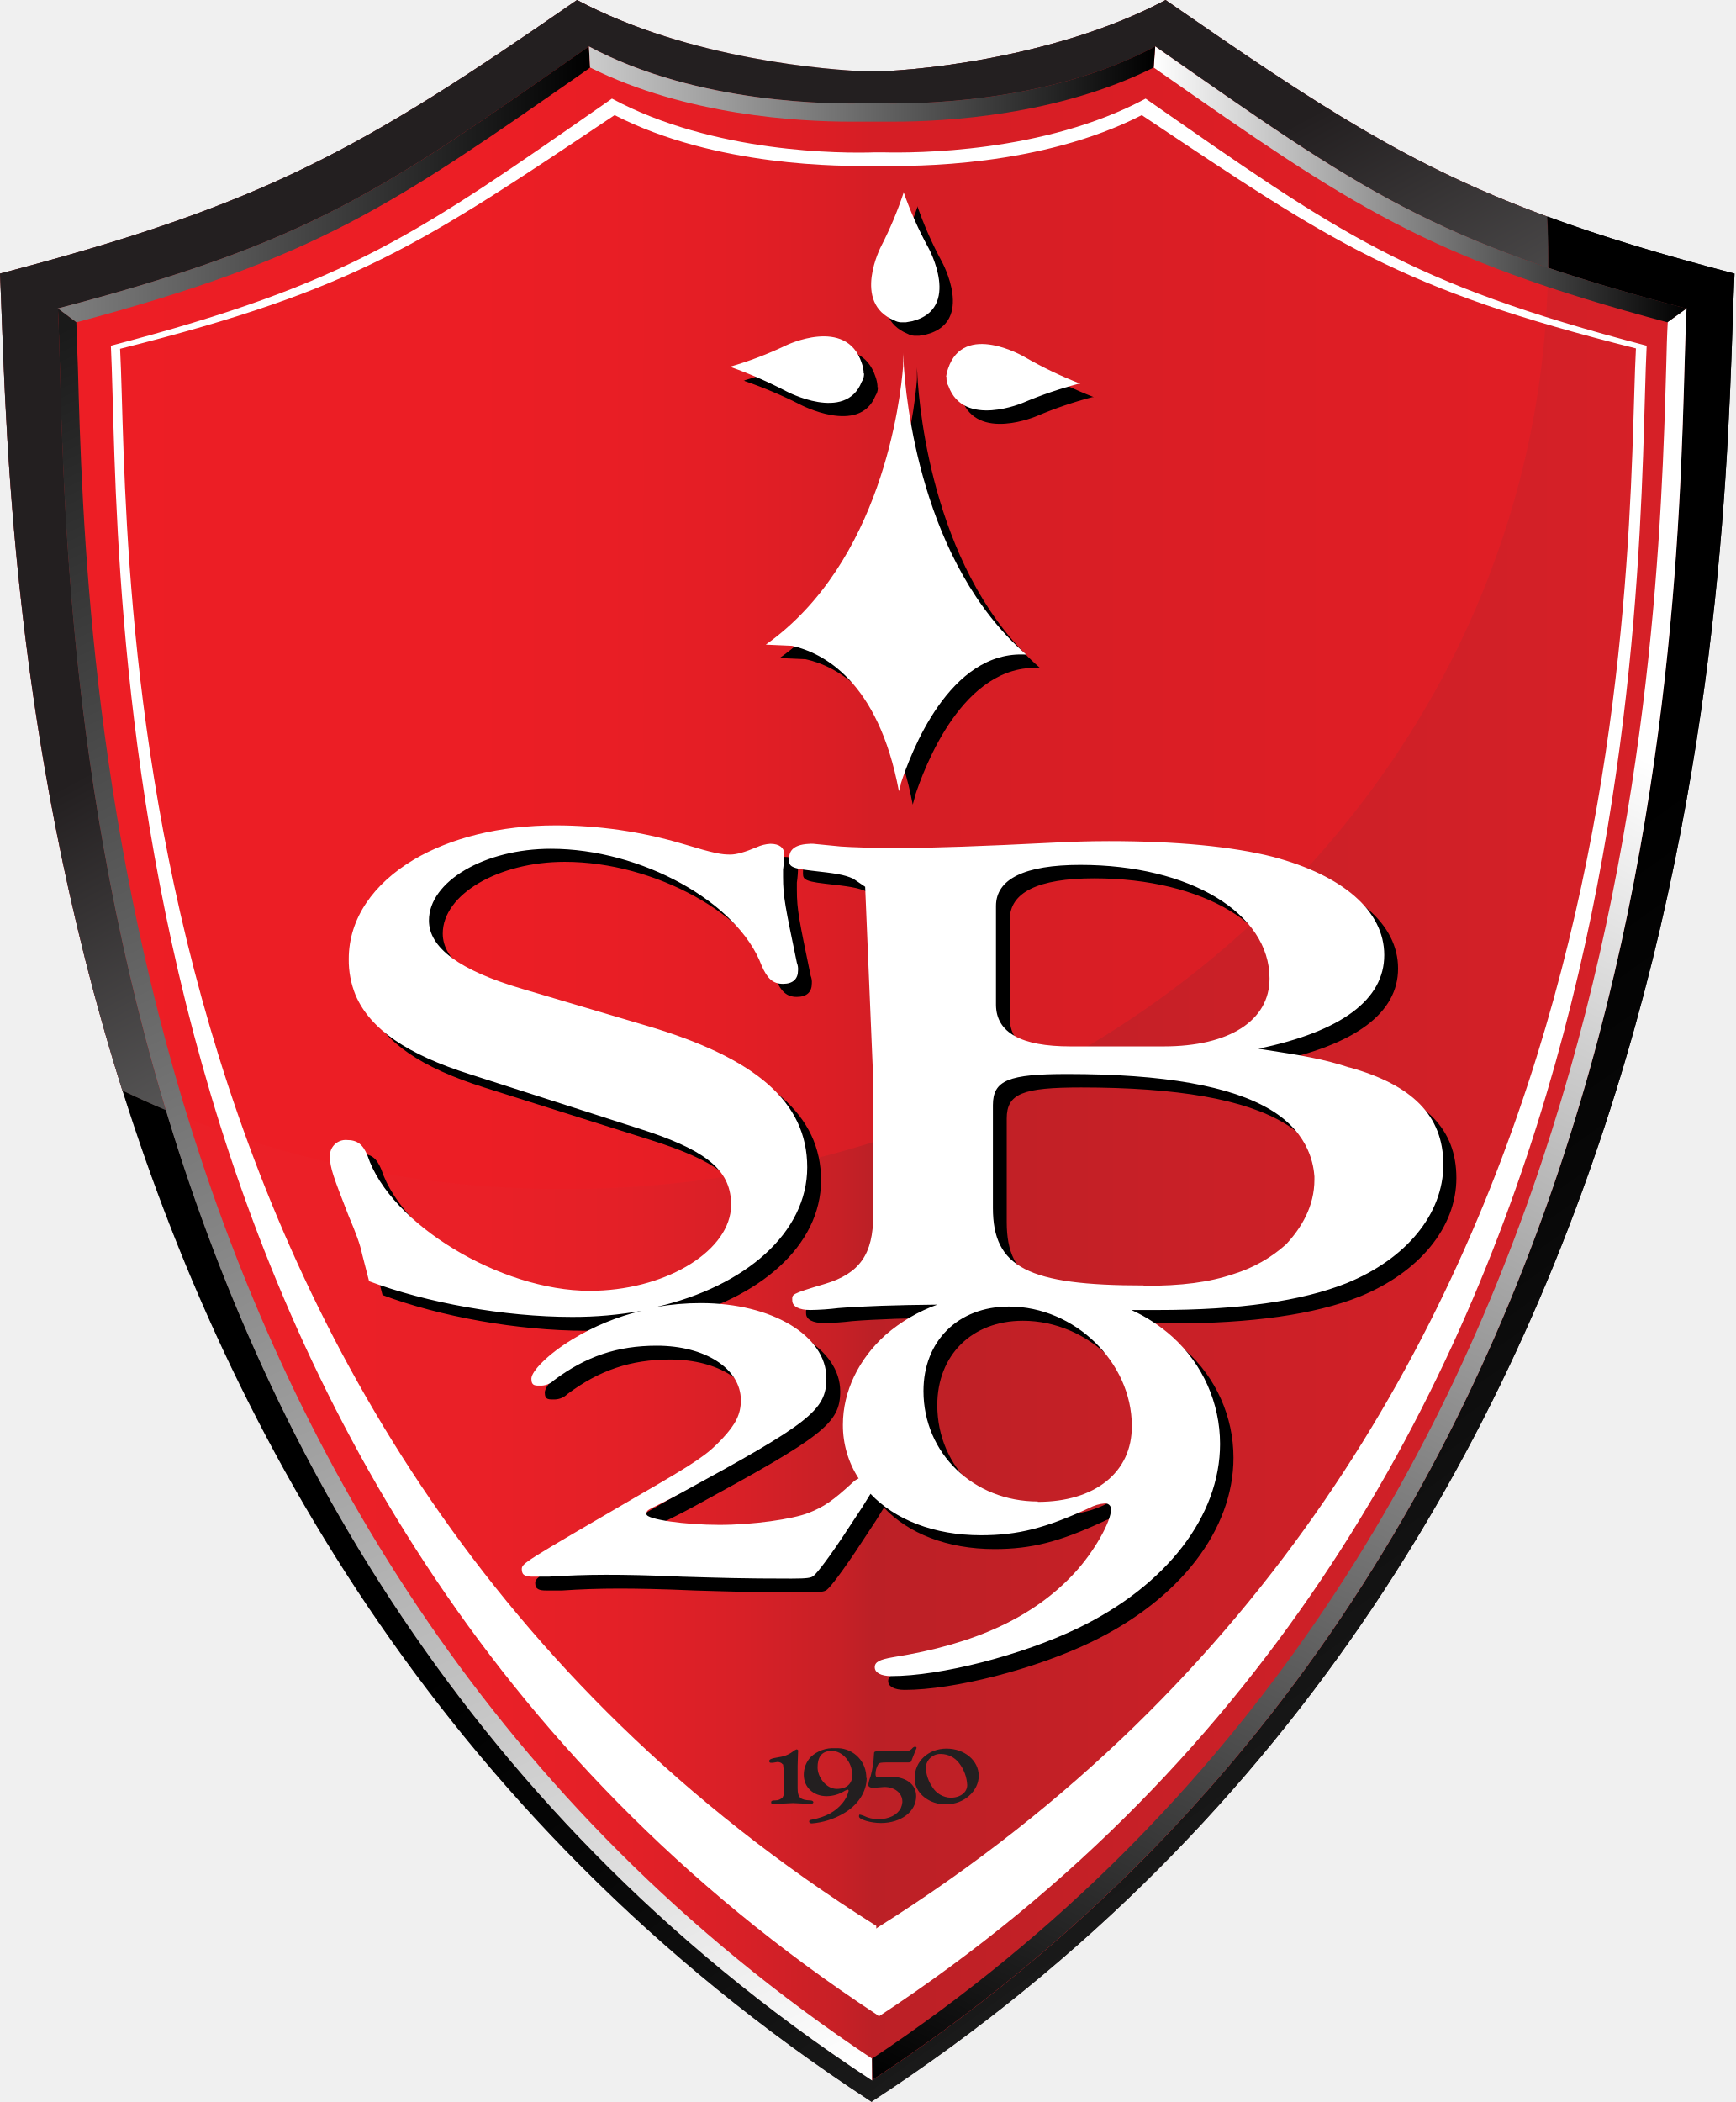
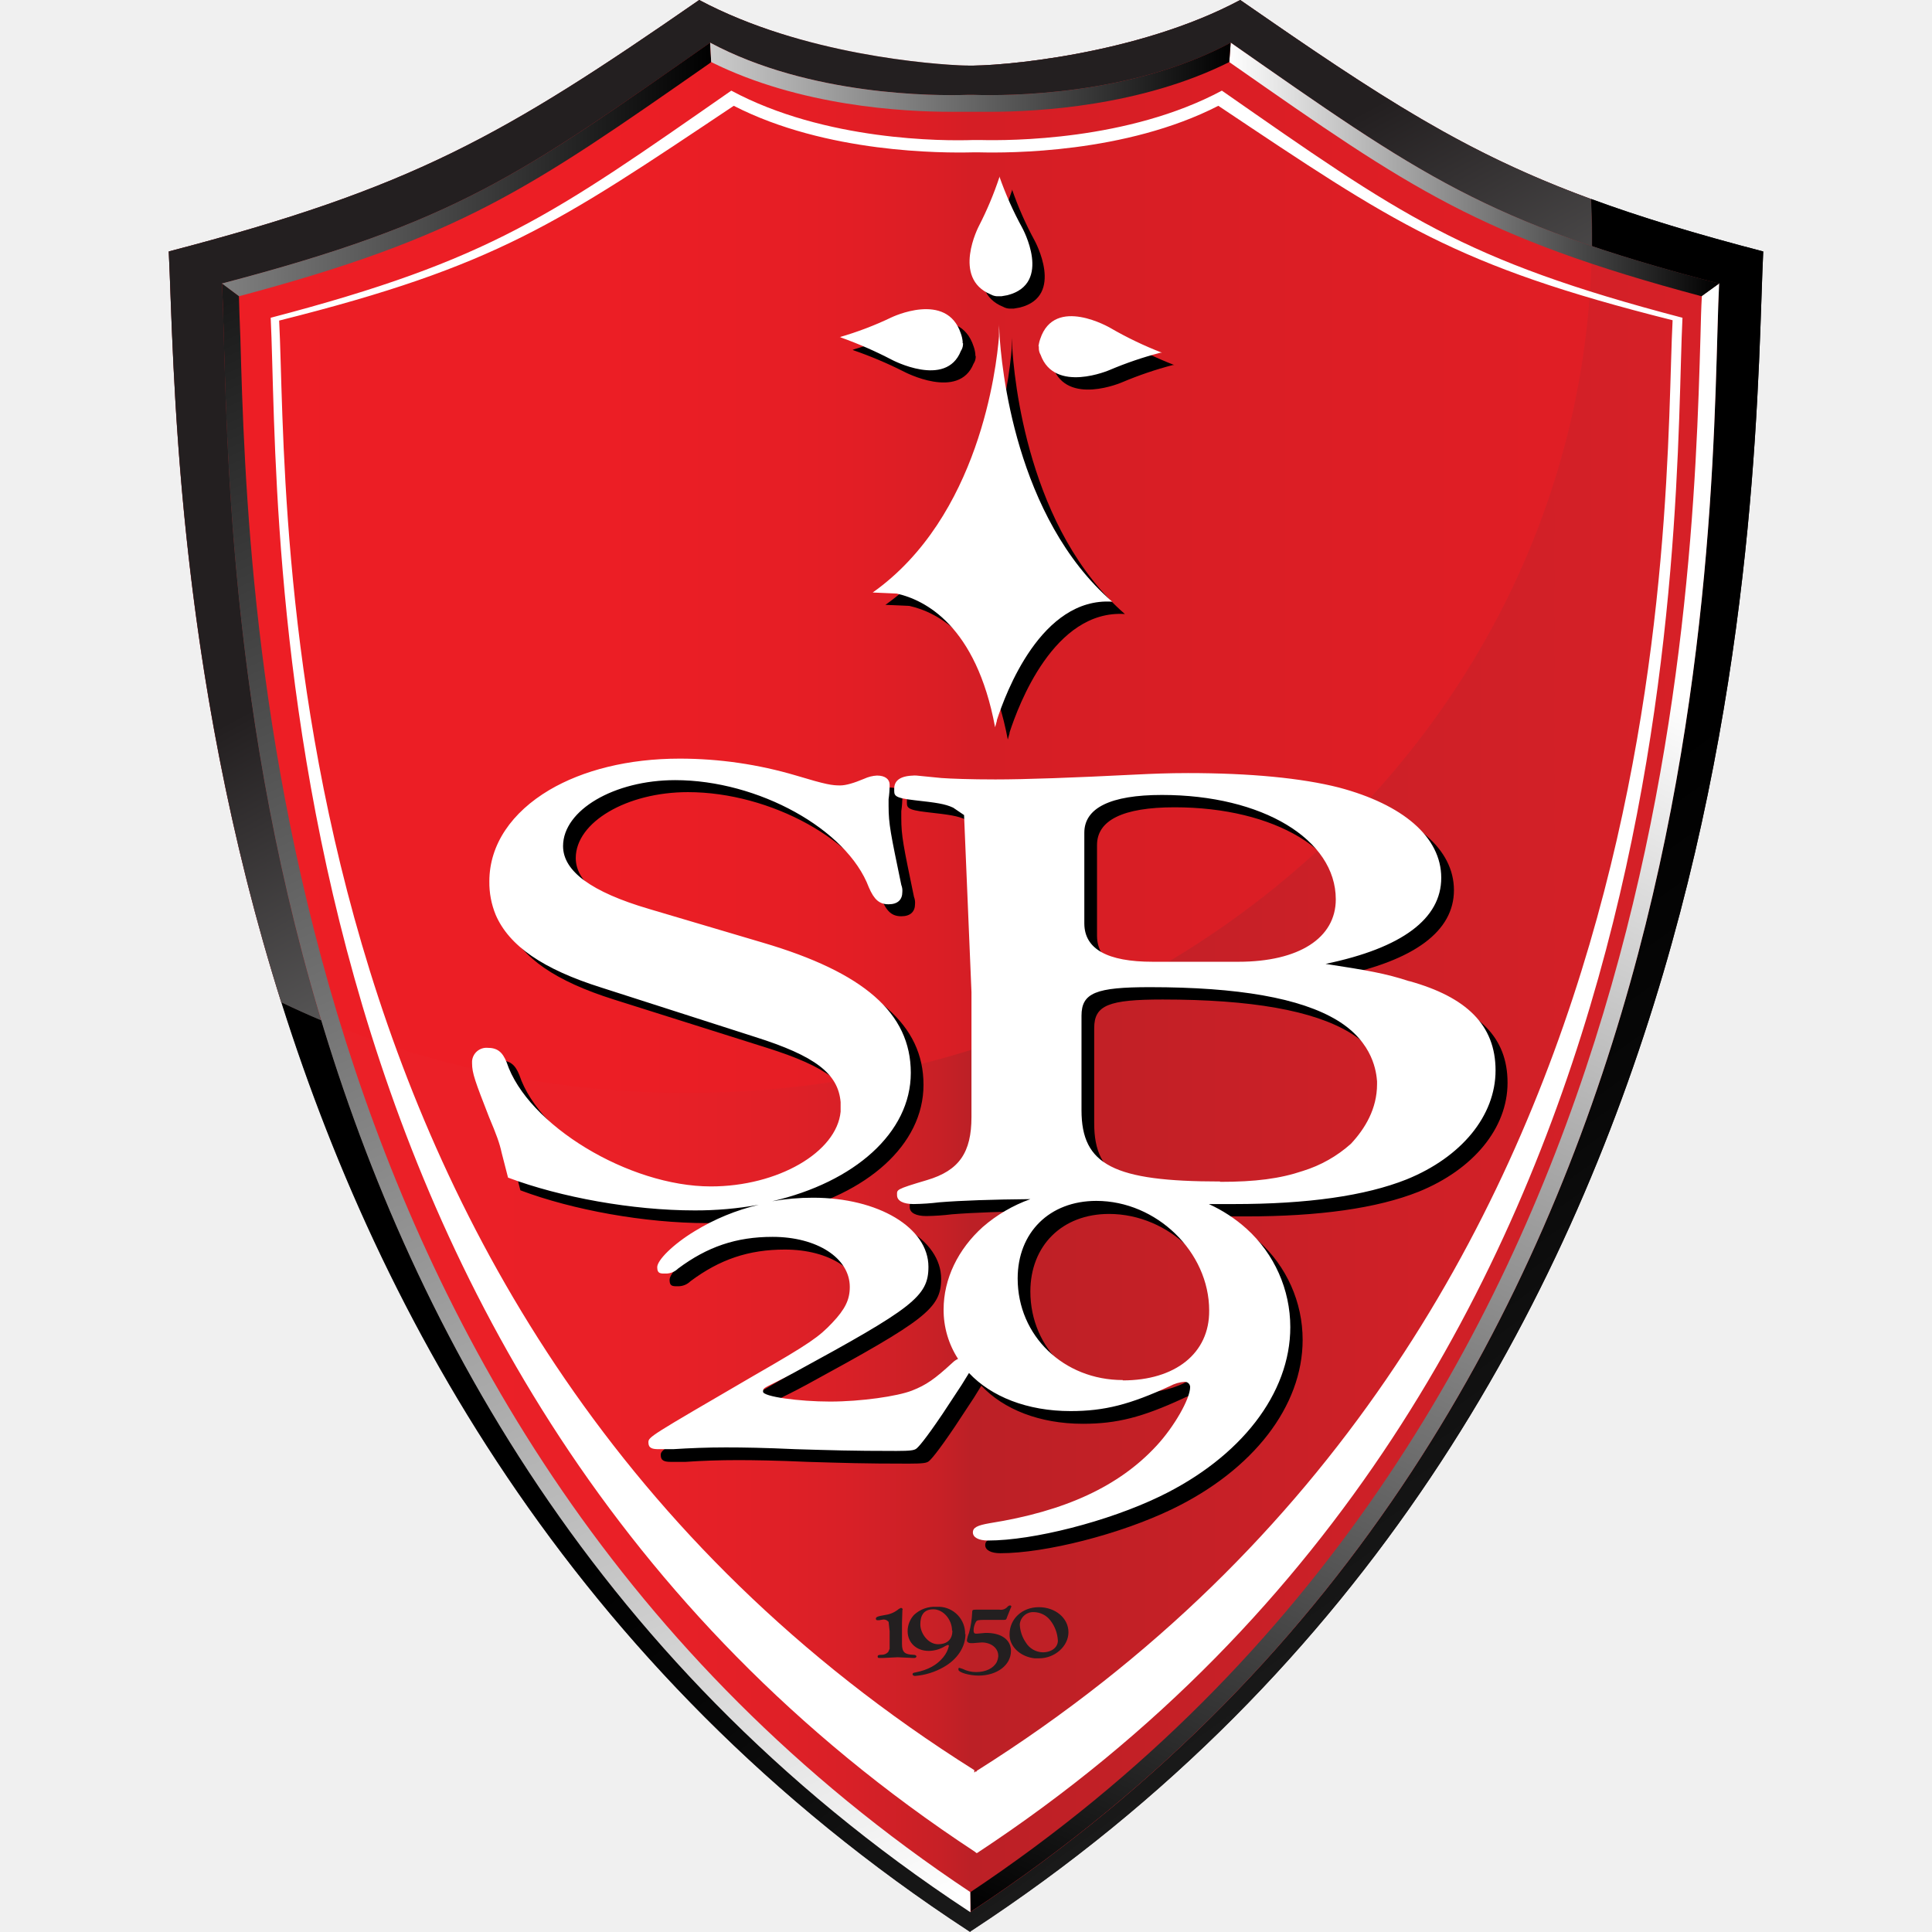
- <svg xmlns="http://www.w3.org/2000/svg" width="578" height="700" viewBox="0 0 578 700" fill="none">
-   <path d="M288.792 23.768C277.035 24.151 229.628 19.934 192.187 0C120.884 49.452 88.171 68.109 0 91.11C3.833 167.141 -0.128 510.113 289.558 699.489L290.325 700L290.581 699.744C580.267 510.369 574.005 167.013 577.711 91.11C489.54 68.109 459.511 49.58 388.207 0C350.894 19.934 300.548 24.151 288.792 23.768Z" fill="#231F20" />
-   <path d="M561.61 102.737C476.761 80.503 453.377 63.38 384.757 15.461C348.722 34.756 303.231 34.756 291.858 34.373H289.175C277.802 34.756 232.311 34.756 196.148 15.461C127.528 63.38 104.016 80.503 19.295 102.737C23.001 176.213 11.117 509.09 289.814 692.332L290.581 692.843L290.836 692.588C569.533 509.346 558.032 176.213 561.738 102.737" fill="url(#paint0_linear_1_34775)" />
-   <path opacity="0.5" d="M515.608 85.615C515.608 81.015 515.48 76.543 515.224 72.07C469.606 55.33 439.704 35.652 388.207 0C350.894 19.934 300.548 24.151 288.792 23.768C277.036 23.384 229.628 19.934 192.187 0C120.884 49.452 88.171 68.109 0 91.11C1.917 130.212 1.789 239.978 40.763 363.162C86.695 384.9 136.898 396.119 187.715 396.002C368.784 396.002 515.608 257.101 515.608 85.615Z" fill="#ED1C24" />
-   <path d="M515.352 72.07C515.608 76.543 515.736 81.143 515.736 85.615V89.193C529.025 93.666 544.104 98.138 561.738 102.739C558.032 176.214 569.533 509.347 290.836 692.589L290.58 692.844L289.814 692.333C155.896 604.162 89.065 481.49 55.33 369.679C50.475 367.635 45.661 365.462 40.891 363.162C77.565 479.318 148.996 607.485 289.558 699.361L290.325 699.873L290.58 699.617C580.266 510.369 574.005 167.014 577.711 91.11C553.176 84.721 532.987 78.587 515.352 72.07Z" fill="url(#paint1_linear_1_34775)" />
-   <path d="M19.295 102.738C104.016 80.504 127.528 63.381 196.148 15.462C232.183 34.757 277.802 34.757 289.175 34.374H291.858C303.231 34.757 348.722 34.757 384.757 15.462C439.065 53.414 465.133 72.07 515.608 89.193V85.615C515.608 81.015 515.48 76.543 515.225 72.07C469.606 55.33 439.704 35.652 388.208 0C350.895 19.934 300.548 24.151 288.792 23.768C277.036 23.384 229.628 19.934 192.187 0C120.884 49.452 88.171 68.109 0 91.11C1.917 130.212 1.917 239.978 40.763 363.162C45.534 365.462 50.347 367.634 55.203 369.679C18.912 248.923 21.212 140.946 19.295 102.738Z" fill="url(#paint2_linear_1_34775)" />
-   <path d="M196.532 22.491L195.509 23.258C130.851 68.365 105.933 85.872 25.429 107.339L19.168 102.739C104.016 80.505 127.528 63.382 196.148 15.463L196.532 22.491Z" fill="url(#paint3_linear_1_34775)" />
-   <path d="M290.453 692.844L289.686 692.333C11.117 509.091 22.873 176.214 19.295 102.738L25.429 107.338C25.557 111.683 25.685 116.667 25.94 122.161C28.624 219.916 36.929 516.886 290.453 685.56V692.844Z" fill="url(#paint4_linear_1_34775)" />
-   <path d="M290.453 685.561C543.848 516.631 552.154 219.789 554.965 121.907C555.093 116.412 555.221 111.556 555.476 107.212L561.738 102.611C558.032 176.087 569.533 509.22 290.836 692.462L290.58 692.717L290.453 685.561Z" fill="url(#paint5_linear_1_34775)" />
-   <path d="M384.757 15.461C453.377 63.38 476.762 80.503 561.738 102.737L555.349 107.338C474.973 85.87 450.055 68.491 385.524 23.384L384.246 22.489L384.757 15.461Z" fill="url(#paint6_linear_1_34775)" />
-   <path d="M196.148 15.461C232.183 34.756 277.802 34.756 289.175 34.373H291.858C303.231 34.756 348.722 34.756 384.757 15.461L384.246 22.489C352.3 38.462 314.86 40.507 297.609 40.507H283.297C266.046 40.507 228.605 38.462 196.532 22.489L196.148 15.461Z" fill="url(#paint7_linear_1_34775)" />
-   <path d="M305.148 598.156C305.148 603.267 300.164 607.101 293.392 607.101C290.069 607.101 286.108 605.951 286.108 604.928C286.108 603.906 286.491 604.417 286.875 604.417L287.641 604.673C289.15 605.424 290.812 605.817 292.497 605.823C296.075 605.823 298.886 604.417 300.036 602.117C300.307 601.51 300.48 600.863 300.547 600.201V599.945C300.547 597.134 297.992 595.089 294.542 595.089L291.347 595.345H290.58C289.814 595.345 289.175 594.961 289.175 594.322C289.322 593.4 289.579 592.499 289.941 591.639C290.604 589.22 290.99 586.733 291.091 584.227C291.091 583.333 291.219 583.205 292.625 583.205H300.931C302.087 583.415 303.265 582.973 303.998 582.055C304.201 581.843 304.472 581.707 304.764 581.672C305.02 581.672 305.275 581.8 305.275 582.055C305.25 582.287 305.162 582.508 305.02 582.694L303.742 585.889C303.486 586.783 303.359 586.911 302.592 586.911H295.82C293.264 586.911 292.881 587.039 292.497 587.55C291.928 588.52 291.62 589.62 291.603 590.745C291.603 591.511 291.858 591.894 292.369 591.894H293.008L295.819 591.639C301.57 591.511 305.148 594.067 305.148 598.156ZM270.902 600.201C270.902 599.817 270.518 599.562 269.752 599.562C266.685 599.434 265.663 598.667 265.663 595.6V587.933C265.663 586.783 265.79 584.994 265.79 583.972C265.79 582.95 265.918 583.205 265.918 583.078C265.918 582.95 265.663 582.566 265.279 582.566L264.513 582.95C263.131 584.118 261.448 584.871 259.657 585.122C256.59 585.633 256.207 585.889 256.207 586.528C256.207 586.81 256.435 587.039 256.718 587.039H257.357L258.89 586.783C259.387 586.764 259.877 586.898 260.296 587.166L260.679 587.55H260.807L261.19 591V596.75C261.206 596.963 261.206 597.176 261.19 597.389L260.679 598.539C260.055 599.213 259.17 599.586 258.251 599.561C257.229 599.561 256.846 599.689 256.846 600.2C256.846 600.711 257.101 600.711 257.74 600.711H258.762L264.129 600.456L269.624 600.711H270.135C270.519 600.711 270.902 600.456 270.902 600.201ZM325.977 591.383C325.977 596.495 320.993 600.839 315.37 600.839H313.709C309.109 600.328 305.531 597.389 304.764 593.683C304.677 593.177 304.634 592.664 304.637 592.15C304.637 586.528 309.237 582.311 315.243 582.311C321.249 582.311 325.977 586.272 325.977 591.383ZM322.143 594.45C322.017 591.804 321.08 589.262 319.46 587.167C318.039 585.271 315.822 584.139 313.454 584.1C310.817 583.953 308.547 585.94 308.342 588.572C308.445 590.904 309.197 593.162 310.515 595.089C311.818 597.247 314.128 598.595 316.648 598.667C319.843 598.667 322.143 596.878 322.143 594.45ZM288.664 592.022C288.664 596.75 285.725 601.223 280.741 604.034C277.569 605.849 274.034 606.94 270.391 607.229C269.879 607.229 269.496 606.973 269.496 606.59C269.496 606.206 269.752 606.079 270.518 605.951C275.119 605.056 278.313 603.267 280.613 600.456C281.602 599.27 282.302 597.87 282.658 596.367C282.658 596.155 282.486 595.984 282.274 595.984L281.38 596.367C279.582 597.508 277.503 598.127 275.374 598.156C270.902 598.156 267.707 595.217 267.707 591C267.71 588.822 268.531 586.724 270.007 585.122C272.205 583.047 275.169 581.982 278.185 582.183C283.537 581.828 288.163 585.879 288.518 591.23C288.539 591.537 288.545 591.843 288.536 592.15L288.664 592.022ZM283.808 590.872C283.808 586.783 280.613 583.078 277.035 583.078C273.457 583.078 272.307 585.378 272.307 588.572C272.307 591.767 275.119 595.728 278.697 595.728C282.275 595.728 283.936 593.811 283.936 590.745L283.808 590.872Z" fill="#231F20" />
-   <path d="M305.531 124.077V124.588C306.17 137.111 311.281 191.931 346.422 222.471C320.737 220.81 307.831 255.567 304.637 265.406V265.662L303.998 267.962C297.098 231.032 278.569 221.832 268.346 219.532L259.657 219.148C298.247 191.803 304.509 137.75 305.403 126.377V122.033C305.403 122.033 305.403 122.927 305.531 124.461V124.077ZM248.029 126.761H247.645C254.093 124.896 260.375 122.503 266.429 119.605C266.429 119.605 286.491 109.766 291.603 125.483C291.932 126.39 292.146 127.334 292.242 128.294V128.933H292.369V129.444C292.324 130.266 292.059 131.06 291.603 131.744C286.236 145.162 266.429 134.683 266.429 134.683C260.48 131.669 254.332 129.065 248.028 126.889L248.029 126.761ZM298.12 86.381C301.032 80.787 303.51 74.977 305.531 69.002V68.619C307.744 75.009 310.479 81.207 313.709 87.148C313.709 87.148 324.827 107.338 308.342 111.427L306.17 111.81H304.509C303.746 111.762 303.004 111.544 302.337 111.171C288.025 105.421 298.12 86.509 298.12 86.509L298.12 86.381ZM319.843 130.211V129.955H319.715V129.189C319.825 128.535 319.996 127.893 320.226 127.272C325.338 111.427 345.655 123.311 345.655 123.311C351.633 126.772 357.87 129.762 364.312 132.255H363.801C357.524 133.894 351.374 135.987 345.4 138.517C345.4 138.517 325.466 147.206 320.354 133.022C319.948 132.323 319.728 131.531 319.715 130.722V130.339L319.843 130.211ZM454.016 359.966C445.454 357.155 438.682 356.005 423.731 353.705C451.46 347.955 465.644 337.349 465.644 322.526C465.644 307.703 451.716 295.947 428.587 289.813C415.042 286.363 396.386 284.446 373.896 284.446C366.74 284.446 360.734 284.702 355.495 284.957C331.982 286.15 314.859 286.746 304.126 286.746C295.053 286.746 288.025 286.491 284.575 286.235L275.502 285.341H274.991C268.985 285.341 267.452 287.641 267.452 290.069C267.452 292.496 266.94 293.391 274.863 294.285C282.786 295.18 285.725 295.563 288.792 296.969L292.753 299.652L295.436 363.8V409.035C295.436 421.942 290.964 428.459 279.336 431.909C267.707 435.359 268.474 435.359 268.474 437.403C268.474 439.448 270.774 440.598 274.48 440.598C277.598 440.554 280.712 440.341 283.808 439.959C291.731 439.32 302.975 438.937 316.776 438.809C310.447 441.07 304.596 444.494 299.525 448.904C290.58 456.954 285.341 467.688 285.341 478.805C285.308 485.152 287.129 491.369 290.58 496.695C289.818 497.034 289.125 497.51 288.536 498.101C282.147 503.979 279.08 506.151 273.841 508.196C268.602 510.24 255.44 512.157 244.195 512.157C232.95 512.157 219.916 510.368 219.916 508.579C219.916 506.79 220.555 507.429 231.161 501.679C274.096 478.294 279.847 474.077 279.847 463.344C279.847 449.16 261.701 438.298 238.061 438.298C233.093 438.288 228.132 438.715 223.239 439.576C253.012 432.675 273.458 414.786 273.458 393.062C273.458 371.339 256.335 356.644 219.916 345.91L178.514 333.643C157.686 327.509 147.463 319.97 147.463 310.897C147.463 297.864 165.992 287.002 188.098 287.002C218.127 287.002 250.329 304.764 258.251 325.848C260.168 330.321 262.085 331.982 265.407 331.982C268.73 331.982 270.391 330.321 270.391 327.509C270.463 326.639 270.332 325.764 270.008 324.954C266.174 306.425 265.407 302.975 265.407 296.33V293.902C265.661 292.167 265.789 290.416 265.791 288.663C265.791 286.746 264.257 285.341 261.191 285.341C259.598 285.428 258.036 285.818 256.59 286.491C252.757 288.109 249.86 288.919 247.901 288.919C244.962 288.919 242.917 288.663 231.928 285.341C218.239 281.283 204.037 279.217 189.759 279.207C170.975 279.207 154.491 283.424 142.479 290.58C128.934 298.63 120.756 310.258 120.756 323.676C120.695 327.836 121.477 331.966 123.056 335.815C127.912 347.06 140.179 355.494 161.264 362.139L216.722 379.645C238.573 386.545 246.879 392.935 247.773 403.285V406.735C246.623 422.069 225.283 434.464 201.004 434.464C171.358 434.464 134.557 412.23 127.017 389.485C125.484 385.651 123.567 384.245 120.117 384.245C117.238 383.954 114.669 386.052 114.377 388.931C114.346 389.242 114.342 389.556 114.367 389.868C114.367 393.446 115.517 396.513 120.5 409.291C123.184 415.68 124.334 418.747 125.101 422.325L127.401 431.27C146.441 438.426 172.508 443.154 194.998 443.154C202.797 443.183 210.582 442.498 218.255 441.109C210.043 443.049 202.193 446.284 194.998 450.693C187.204 455.421 181.453 461.172 181.453 463.727C181.453 466.283 182.859 466.027 184.904 466.027C186.44 465.954 187.896 465.317 188.993 464.238C199.599 456.316 210.077 452.738 223.239 452.738C239.34 452.738 251.224 460.405 251.224 470.883C251.224 475.483 249.562 478.934 244.834 483.917C240.106 488.901 237.039 491.201 216.338 503.085C178.642 525.064 178.259 525.191 178.259 527.236C178.259 529.28 179.664 529.664 181.965 529.664H187.204C193.252 529.238 199.599 529.025 206.243 529.025C211.738 529.025 220.3 529.153 231.545 529.664C244.834 530.047 251.351 530.303 268.091 530.303C273.33 530.303 274.48 530.047 275.247 529.536C276.013 529.025 278.441 526.341 284.831 516.885L291.731 506.407L294.414 502.062C302.465 510.624 315.499 515.863 331.216 515.863C343.611 515.863 352.812 513.435 367.251 506.79C368.87 505.915 370.655 505.393 372.49 505.257C373.547 505.186 374.46 505.985 374.531 507.042C374.534 507.086 374.535 507.13 374.535 507.174C374.535 511.391 368.785 521.485 362.396 528.386C348.85 543.081 329.3 552.154 301.826 556.498C297.481 557.265 295.82 558.032 295.82 559.821C295.82 561.61 297.865 562.76 301.315 562.76C317.671 562.76 344.761 555.859 363.546 546.787C392.936 532.603 410.826 509.474 410.826 485.45C410.827 471.796 405.019 458.786 394.853 449.671C390.781 446.006 386.169 442.989 381.18 440.726H390.253C416.832 440.726 437.788 437.787 452.867 431.781C472.673 423.731 485.068 408.78 485.068 392.296C485.068 375.812 474.718 365.845 454.017 360.094L454.016 359.966ZM336.327 306.169C336.327 297.224 345.655 292.496 364.44 292.496C400.858 292.496 427.437 308.597 427.437 330.32C427.437 344.377 414.02 352.938 392.169 352.938H361.117C344.676 352.938 336.412 348.338 336.327 339.138L336.327 306.169ZM350.255 504.745C328.916 504.745 312.176 488.772 312.176 467.944C312.176 451.332 323.676 439.831 340.672 439.831C362.523 439.831 381.562 458.36 381.562 479.572C381.69 494.778 369.295 504.745 350.255 504.745ZM385.524 432.803C346.933 432.803 335.305 426.797 335.305 406.991V372.489C335.305 364.183 340.544 362.139 360.095 362.139C392.169 362.139 414.659 366.1 427.948 374.15C441.238 382.201 442.132 393.318 442.388 396.257V397.279C442.388 406.224 438.043 413.38 432.932 418.875C427.915 423.368 421.987 426.724 415.553 428.714C407.247 431.653 398.175 432.675 385.524 432.675L385.524 432.803ZM275.63 285.724C276.908 285.724 272.307 285.341 275.63 285.724Z" fill="black" />
-   <path d="M381.563 32.84C347.7 50.985 304.637 50.985 294.031 50.73H291.475C280.741 51.113 237.806 51.113 203.815 32.84C139.029 77.948 116.922 94.176 36.93 115.133C40.38 184.391 29.263 498.229 291.986 670.865L292.625 671.376H292.881C555.732 498.484 544.998 184.392 548.448 115.133C468.456 94.176 446.349 77.948 381.563 32.84ZM292.753 641.602V641.985L292.497 641.73L291.858 642.241V641.346C32.457 478.167 43.447 181.58 39.996 116.155C118.967 96.348 140.818 81.014 204.71 38.334C238.317 55.585 280.613 55.457 291.219 55.202H293.775C304.253 55.458 346.678 55.585 380.285 38.334C444.177 81.014 465.9 96.221 544.87 116.027C541.42 181.58 552.026 478.422 292.753 641.602ZM300.931 119.477V120.116C301.57 132.639 306.681 187.458 341.822 217.999C316.137 216.337 303.231 251.095 300.036 260.934V261.19L299.398 263.49C292.497 226.56 273.969 217.36 263.746 215.06L255.057 214.676C293.647 187.33 299.909 133.278 300.803 121.905V117.433C300.803 117.433 300.803 118.327 300.931 119.861V119.477ZM243.428 122.161H243.045C249.493 120.298 255.776 117.904 261.829 115.005C261.829 115.005 281.891 105.293 287.002 120.883C287.33 121.79 287.544 122.734 287.641 123.694V124.333H287.769V124.844C287.724 125.666 287.459 126.46 287.002 127.144C281.635 140.817 261.957 130.339 261.957 130.339C256.014 127.238 249.866 124.548 243.556 122.288L243.428 122.161ZM293.519 81.909C296.44 76.23 298.918 70.335 300.931 64.275V63.891C303.18 70.329 305.958 76.569 309.237 82.547C309.237 82.547 320.354 102.737 303.87 106.954L301.698 107.338H300.037C299.274 107.29 298.531 107.071 297.864 106.699C283.552 100.821 293.519 81.909 293.519 81.909ZM315.243 125.739V125.483H315.115C315.115 125.227 315.243 124.972 315.243 124.716C315.353 124.063 315.524 123.421 315.754 122.8C320.993 106.954 341.183 118.838 341.183 118.838C347.16 122.3 353.397 125.291 359.839 127.783H359.328C353.051 129.42 346.901 131.513 340.927 134.045C340.927 134.045 320.993 142.734 315.882 128.55C315.476 127.85 315.256 127.058 315.243 126.25L315.243 125.739ZM449.416 355.494C440.854 352.683 434.082 351.533 419.131 349.233C446.86 343.482 461.044 332.876 461.044 318.053C461.044 303.23 447.116 291.474 423.987 285.341C410.442 281.89 391.785 280.102 369.295 280.102C362.139 280.102 356.134 280.357 350.894 280.613C327.382 281.805 310.259 282.402 299.525 282.402C290.58 282.402 283.424 282.146 279.974 281.891L270.902 280.996H270.391C264.385 280.996 262.851 283.296 262.851 285.724C262.851 288.152 262.34 289.046 270.263 289.941C278.185 290.835 281.124 291.219 284.191 292.624L288.153 295.308L290.836 359.455V404.691C290.836 417.597 286.364 424.114 274.735 427.564C263.107 431.014 263.874 431.014 263.874 433.059C263.874 435.103 266.174 436.254 269.879 436.254C272.998 436.21 276.112 435.997 279.208 435.615C287.13 434.976 298.375 434.592 312.176 434.465C305.848 436.728 299.998 440.151 294.925 444.56C285.98 452.61 280.741 463.344 280.741 474.461C280.708 480.807 282.529 487.025 285.98 492.351C285.218 492.689 284.525 493.166 283.936 493.756C277.546 499.634 274.48 501.807 269.241 503.851C264.001 505.896 250.84 507.812 239.595 507.812C228.35 507.812 215.316 506.023 215.316 504.235C215.316 502.446 215.955 503.085 226.561 497.334C269.496 473.95 275.246 469.733 275.246 458.999C275.246 444.815 257.101 433.953 233.461 433.953C228.492 433.943 223.532 434.371 218.638 435.231C248.412 428.331 268.857 410.441 268.857 388.718C268.857 366.995 251.734 352.3 215.316 341.566L173.914 329.298C153.085 323.165 142.862 315.626 142.862 306.553C142.862 293.519 161.391 282.657 183.498 282.657C213.527 282.657 245.728 300.419 253.651 321.504C255.568 325.976 257.485 327.637 260.807 327.637C264.129 327.637 265.791 325.976 265.791 323.165C265.863 322.295 265.732 321.42 265.407 320.609C261.574 302.08 260.807 298.63 260.807 291.986V289.558C261.061 287.823 261.189 286.072 261.19 284.319C261.19 282.402 259.657 280.996 256.59 280.996C254.998 281.086 253.437 281.476 251.99 282.146C248.156 283.765 245.26 284.574 243.301 284.574C240.362 284.574 238.317 284.318 227.328 280.996C213.639 276.938 199.437 274.872 185.159 274.862C166.375 274.862 150.018 279.079 137.879 286.235C124.334 294.286 116.156 305.914 116.156 319.331C116.094 323.492 116.877 327.621 118.456 331.471C123.312 342.716 135.579 351.149 156.663 357.794L212.377 375.684C234.228 382.584 242.534 388.973 243.428 399.324V402.774C242.023 417.469 220.683 429.864 196.404 429.864C166.758 429.864 129.956 407.63 122.417 384.884C120.884 381.051 118.967 379.645 115.517 379.645C112.632 379.425 110.114 381.586 109.894 384.471C109.874 384.736 109.874 385.003 109.894 385.268C109.894 388.846 111.044 391.913 116.028 404.691C118.711 411.08 119.861 414.147 120.628 417.725L122.928 426.67C141.968 433.826 168.036 438.554 190.526 438.554C198.324 438.583 206.109 437.899 213.782 436.509C205.57 438.447 197.719 441.682 190.526 446.093C182.731 450.821 176.981 456.571 176.981 459.127C176.981 461.683 178.386 461.427 180.431 461.427C181.967 461.353 183.423 460.717 184.52 459.638C195.126 451.716 205.604 448.138 218.766 448.138C234.867 448.138 246.751 455.805 246.751 466.283C246.751 470.883 245.09 474.333 240.362 479.317C235.634 484.301 232.567 486.601 211.866 498.485C174.17 520.463 173.786 520.591 173.786 522.636C173.786 524.68 175.192 525.064 177.492 525.064H182.731C188.737 524.68 195.126 524.425 201.771 524.425C208.416 524.425 215.827 524.552 227.072 525.064C240.362 525.447 246.879 525.703 263.618 525.703C268.857 525.703 270.007 525.447 270.774 524.936C271.541 524.425 273.969 521.741 280.358 512.285L287.258 501.807L289.942 497.462C297.992 506.024 311.026 511.263 326.744 511.263C339.139 511.263 348.339 508.835 362.779 502.19C364.397 501.315 366.183 500.792 368.018 500.657C369.074 500.586 369.987 501.385 370.058 502.442C370.061 502.485 370.062 502.53 370.062 502.574C370.062 506.79 364.312 516.885 357.923 523.786C344.378 538.481 324.827 547.553 297.353 551.898C293.009 552.665 291.348 553.431 291.348 555.22C291.348 557.009 293.392 558.159 296.842 558.159C313.199 558.159 340.289 551.259 359.073 542.186C388.463 528.002 406.353 504.874 406.353 480.85C406.351 467.26 400.594 454.307 390.508 445.199C386.435 441.535 381.823 438.518 376.835 436.254H385.908C412.487 436.254 433.443 433.315 448.522 427.309C468.328 419.258 480.723 404.308 480.723 387.824C480.723 371.339 470.117 361.245 449.544 355.494L449.416 355.494ZM331.727 301.697C331.727 292.752 341.183 288.024 359.839 288.024C396.258 288.024 422.837 304.125 422.837 325.848C422.837 339.904 409.419 348.466 387.568 348.466H356.517C340.075 348.466 331.812 343.866 331.727 334.665L331.727 301.697ZM345.655 500.018C324.315 500.018 307.576 484.045 307.576 463.216C307.576 446.604 319.076 435.103 336.071 435.103C357.922 435.103 376.962 453.632 376.962 474.844C377.09 490.306 364.695 500.145 345.655 500.145V500.018ZM380.924 428.075C342.333 428.075 330.705 422.069 330.705 402.263V368.017C330.705 359.711 335.944 357.666 355.495 357.666C387.569 357.666 410.058 361.628 423.348 369.678C436.637 377.728 437.532 388.846 437.788 391.785V392.807C437.788 401.752 433.443 408.908 428.332 414.402C423.315 418.895 417.387 422.251 410.953 424.242C402.647 427.053 393.702 428.203 380.924 428.203L380.924 428.075ZM271.03 281.124C272.307 281.124 267.707 280.74 271.03 281.124Z" fill="white" />
+ <svg xmlns="http://www.w3.org/2000/svg" width="700" height="700" viewBox="0 0 700 700" fill="none">
+   <g clip-path="url(#clip0_58_77)">
+     <path d="M349.936 23.768C338.18 24.151 290.772 19.934 253.332 0C182.028 49.452 149.315 68.109 61.145 91.11C64.978 167.141 61.017 510.113 350.703 699.489L351.47 700L351.725 699.744C641.411 510.369 635.15 167.013 638.855 91.11C550.685 68.109 520.655 49.58 449.352 0C412.039 19.934 361.692 24.151 349.936 23.768Z" fill="#231F20" />
+     <path d="M622.755 102.738C537.906 80.504 514.522 63.381 445.902 15.462C409.867 34.757 364.376 34.757 353.003 34.374H350.319C338.947 34.757 293.456 34.757 257.293 15.462C188.673 63.381 165.161 80.504 80.44 102.738C84.146 176.214 72.262 509.091 350.958 692.333L351.725 692.844L351.981 692.589C630.677 509.346 619.177 176.214 622.883 102.738" fill="url(#paint0_linear_58_77)" />
+     <path opacity="0.5" d="M576.752 85.615C576.752 81.015 576.625 76.543 576.369 72.07C530.75 55.33 500.849 35.652 449.352 0C412.039 19.934 361.692 24.151 349.936 23.768C338.18 23.384 290.772 19.934 253.332 0C182.028 49.452 149.315 68.109 61.145 91.11C63.062 130.212 62.934 239.978 101.908 363.162C147.84 384.9 198.043 396.119 248.859 396.002C429.929 396.002 576.752 257.101 576.752 85.615Z" fill="#ED1C24" />
+     <path d="M576.497 72.07C576.752 76.543 576.88 81.143 576.88 85.615V89.193C590.17 93.666 605.248 98.138 622.882 102.738C619.177 176.214 630.677 509.347 351.981 692.589L351.725 692.844L350.958 692.333C217.041 604.162 150.21 481.49 116.475 369.679C111.619 367.634 106.806 365.462 102.035 363.162C138.709 479.317 210.14 607.484 350.703 699.361L351.469 699.872L351.725 699.617C641.411 510.369 635.15 167.014 638.855 91.11C614.321 84.721 594.131 78.587 576.497 72.07Z" fill="url(#paint1_linear_58_77)" />
+     <path d="M80.44 102.738C165.161 80.504 188.673 63.381 257.293 15.462C293.328 34.757 338.947 34.757 350.319 34.374H353.003C364.376 34.757 409.867 34.757 445.902 15.462C500.21 53.414 526.278 72.07 576.753 89.193V85.615C576.753 81.015 576.625 76.542 576.369 72.07C530.75 55.33 500.849 35.652 449.352 -0C412.039 19.934 361.692 24.151 349.936 23.768C338.18 23.384 290.772 19.934 253.332 -0C182.028 49.452 149.316 68.109 61.145 91.11C63.062 130.212 63.062 239.978 101.908 363.162C106.678 365.462 111.492 367.634 116.347 369.679C80.057 248.923 82.357 140.946 80.44 102.738Z" fill="url(#paint2_linear_58_77)" />
+     <path d="M257.676 22.49L256.654 23.257C191.995 68.364 167.077 85.871 86.574 107.339L80.312 102.738C165.161 80.504 188.673 63.381 257.293 15.462L257.676 22.49Z" fill="url(#paint3_linear_58_77)" />
+     <path d="M351.597 692.844L350.831 692.333C72.262 509.091 84.018 176.214 80.44 102.738L86.574 107.338C86.701 111.683 86.829 116.667 87.085 122.161C89.768 219.916 98.074 516.886 351.597 685.56V692.844Z" fill="url(#paint4_linear_58_77)" />
+     <path d="M351.597 685.56C604.993 516.63 613.299 219.788 616.11 121.906C616.238 116.411 616.365 111.555 616.621 107.211L622.882 102.61C619.177 176.086 630.677 509.219 351.981 692.461L351.725 692.716L351.597 685.56Z" fill="url(#paint5_linear_58_77)" />
+     <path d="M445.902 15.462C514.522 63.381 537.906 80.504 622.882 102.738L616.493 107.338C536.117 85.871 511.199 68.492 446.668 23.384L445.391 22.49L445.902 15.462Z" fill="url(#paint6_linear_58_77)" />
+     <path d="M257.293 15.462C293.328 34.757 338.947 34.757 350.319 34.374H353.003C364.376 34.757 409.867 34.757 445.902 15.462L445.391 22.49C413.445 38.463 376.004 40.507 358.753 40.507H344.441C327.191 40.507 289.75 38.463 257.676 22.49L257.293 15.462Z" fill="url(#paint7_linear_58_77)" />
+     <path d="M366.292 598.156C366.292 603.268 361.309 607.101 354.536 607.101C351.214 607.101 347.253 605.951 347.253 604.929C347.253 603.906 347.636 604.418 348.019 604.418L348.786 604.673C350.295 605.424 351.956 605.817 353.642 605.823C357.22 605.823 360.031 604.418 361.181 602.118C361.452 601.51 361.625 600.863 361.692 600.201V599.945C361.692 597.134 359.136 595.089 355.686 595.089L352.492 595.345H351.725C350.958 595.345 350.319 594.962 350.319 594.323C350.466 593.401 350.724 592.5 351.086 591.639C351.749 589.22 352.135 586.734 352.236 584.228C352.236 583.333 352.364 583.205 353.77 583.205H362.076C363.232 583.415 364.409 582.973 365.142 582.055C365.346 581.843 365.617 581.708 365.909 581.672C366.165 581.672 366.42 581.8 366.42 582.055C366.395 582.288 366.306 582.509 366.164 582.694L364.887 585.889C364.631 586.783 364.503 586.911 363.737 586.911H356.964C354.409 586.911 354.025 587.039 353.642 587.55C353.073 588.52 352.765 589.621 352.747 590.745C352.747 591.511 353.003 591.895 353.514 591.895H354.153L356.964 591.639C362.714 591.511 366.292 594.067 366.292 598.156ZM332.046 600.201C332.046 599.817 331.663 599.562 330.896 599.562C327.83 599.434 326.807 598.667 326.807 595.601V587.934C326.807 586.784 326.935 584.995 326.935 583.972C326.935 582.95 327.063 583.206 327.063 583.078C327.063 582.95 326.807 582.567 326.424 582.567L325.657 582.95C324.276 584.118 322.593 584.871 320.802 585.122C317.735 585.633 317.351 585.889 317.351 586.528C317.351 586.81 317.58 587.039 317.862 587.039H318.501L320.035 586.783C320.531 586.764 321.022 586.898 321.44 587.167L321.824 587.55H321.952L322.335 591V596.75C322.351 596.963 322.351 597.177 322.335 597.389L321.824 598.539C321.199 599.213 320.315 599.586 319.396 599.562C318.374 599.562 317.99 599.689 317.99 600.201C317.99 600.712 318.246 600.712 318.885 600.712H319.907L325.274 600.456L330.769 600.712H331.28C331.663 600.712 332.046 600.456 332.046 600.201ZM387.121 591.384C387.121 596.495 382.138 600.84 376.515 600.84H374.854C370.254 600.329 366.676 597.389 365.909 593.684C365.822 593.177 365.779 592.664 365.781 592.15C365.781 586.528 370.381 582.311 376.387 582.311C382.393 582.311 387.121 586.272 387.121 591.384ZM383.288 594.45C383.162 591.805 382.225 589.262 380.604 587.167C379.183 585.272 376.966 584.14 374.598 584.1C371.962 583.953 369.691 585.94 369.487 588.572C369.589 590.905 370.342 593.162 371.659 595.089C372.962 597.248 375.273 598.595 377.793 598.667C380.988 598.667 383.288 596.878 383.288 594.45ZM349.808 592.023C349.808 596.751 346.869 601.223 341.886 604.034C338.713 605.849 335.179 606.94 331.535 607.229C331.024 607.229 330.641 606.973 330.641 606.59C330.641 606.207 330.896 606.079 331.663 605.951C336.263 605.057 339.458 603.268 341.758 600.456C342.747 599.27 343.447 597.87 343.802 596.367C343.802 596.156 343.631 595.984 343.419 595.984L342.525 596.367C340.727 597.508 338.648 598.127 336.519 598.156C332.046 598.156 328.852 595.217 328.852 591C328.855 588.822 329.675 586.724 331.152 585.122C333.35 583.047 336.314 581.982 339.33 582.183C344.682 581.828 349.308 585.879 349.663 591.231C349.683 591.537 349.689 591.844 349.681 592.15L349.808 592.023ZM344.953 590.873C344.953 586.783 341.758 583.078 338.18 583.078C334.602 583.078 333.452 585.378 333.452 588.572C333.452 591.767 336.263 595.728 339.841 595.728C343.419 595.728 345.08 593.812 345.08 590.745L344.953 590.873Z" fill="#231F20" />
+     <path d="M366.676 124.078V124.589C367.315 137.112 372.426 191.931 407.567 222.472C381.882 220.81 368.976 255.568 365.781 265.407V265.663L365.142 267.963C358.242 231.033 339.713 221.833 329.491 219.533L320.801 219.149C359.392 191.803 365.654 137.751 366.548 126.378V122.033C366.548 122.033 366.548 122.928 366.676 124.461V124.078ZM309.173 126.762H308.79C315.237 124.897 321.52 122.503 327.574 119.606C327.574 119.606 347.636 109.766 352.747 125.484C353.076 126.391 353.291 127.335 353.386 128.295V128.934H353.514V129.445C353.469 130.266 353.204 131.061 352.747 131.745C347.38 145.162 327.574 134.684 327.574 134.684C321.625 131.67 315.477 129.066 309.173 126.889L309.173 126.762ZM359.264 86.382C362.177 80.787 364.654 74.978 366.676 69.003V68.62C368.889 75.01 371.624 81.207 374.854 87.149C374.854 87.149 385.971 107.338 369.487 111.427L367.315 111.811H365.654C364.891 111.763 364.148 111.545 363.481 111.172C349.169 105.422 359.264 86.51 359.264 86.51L359.264 86.382ZM380.988 130.212V129.956H380.86V129.189C380.97 128.536 381.141 127.894 381.371 127.273C386.482 111.427 406.8 123.311 406.8 123.311C412.777 126.772 419.015 129.763 425.456 132.256H424.945C418.668 133.895 412.518 135.987 406.544 138.518C406.544 138.518 386.61 147.207 381.499 133.023C381.093 132.323 380.873 131.531 380.86 130.723V130.339L380.988 130.212ZM515.161 359.967C506.599 357.156 499.826 356.006 484.876 353.706C512.605 347.955 526.789 337.349 526.789 322.526C526.789 307.703 512.861 295.947 489.732 289.814C476.187 286.363 457.53 284.447 435.04 284.447C427.884 284.447 421.878 284.702 416.639 284.958C393.127 286.151 376.004 286.747 365.27 286.747C356.197 286.747 349.169 286.491 345.719 286.236L336.647 285.341H336.135C330.13 285.341 328.596 287.641 328.596 290.069C328.596 292.497 328.085 293.392 336.008 294.286C343.93 295.181 346.869 295.564 349.936 296.97L353.897 299.653L356.581 363.801V409.036C356.581 421.942 352.109 428.459 340.48 431.909C328.852 435.36 329.618 435.36 329.618 437.404C329.618 439.449 331.919 440.599 335.624 440.599C338.743 440.555 341.857 440.342 344.953 439.96C352.875 439.321 364.12 438.938 377.921 438.81C371.592 441.07 365.741 444.494 360.67 448.905C351.725 456.955 346.486 467.689 346.486 478.806C346.453 485.152 348.274 491.37 351.725 496.696C350.963 497.034 350.27 497.511 349.681 498.101C343.291 503.98 340.225 506.152 334.985 508.196C329.746 510.241 316.584 512.158 305.34 512.158C294.095 512.158 281.061 510.369 281.061 508.58C281.061 506.791 281.7 507.43 292.306 501.679C335.241 478.295 340.991 474.078 340.991 463.344C340.991 449.16 322.846 438.299 299.206 438.299C294.237 438.288 289.277 438.716 284.383 439.576C314.157 432.676 334.602 414.786 334.602 393.063C334.602 371.34 317.479 356.645 281.061 345.911L239.659 333.644C218.83 327.51 208.607 319.971 208.607 310.898C208.607 297.864 227.136 287.003 249.243 287.003C279.272 287.003 311.473 304.764 319.396 325.849C321.313 330.321 323.23 331.982 326.552 331.982C329.874 331.982 331.535 330.321 331.535 327.51C331.608 326.64 331.477 325.765 331.152 324.954C327.319 306.426 326.552 302.976 326.552 296.331V293.903C326.805 292.168 326.933 290.417 326.935 288.664C326.935 286.747 325.402 285.341 322.335 285.341C320.742 285.428 319.181 285.819 317.735 286.491C313.901 288.11 311.005 288.919 309.046 288.919C306.107 288.919 304.062 288.664 293.073 285.341C279.384 281.283 265.182 279.218 250.904 279.208C232.12 279.208 215.636 283.425 203.624 290.58C190.079 298.631 181.901 310.259 181.901 323.676C181.839 327.837 182.622 331.966 184.201 335.816C189.056 347.061 201.324 355.495 222.408 362.139L277.866 379.646C299.717 386.546 308.023 392.935 308.918 403.286V406.736C307.768 422.07 286.428 434.465 262.149 434.465C232.503 434.465 195.701 412.231 188.162 389.485C186.629 385.652 184.712 384.246 181.262 384.246C178.383 383.955 175.813 386.053 175.522 388.932C175.49 389.243 175.487 389.557 175.512 389.869C175.512 393.447 176.662 396.513 181.645 409.292C184.329 415.681 185.479 418.748 186.245 422.326L188.545 431.271C207.585 438.427 233.653 443.155 256.143 443.155C263.941 443.184 271.726 442.499 279.4 441.11C271.188 443.05 263.337 446.285 256.143 450.694C248.348 455.422 242.598 461.172 242.598 463.728C242.598 466.284 244.004 466.028 246.048 466.028C247.585 465.954 249.04 465.317 250.137 464.239C260.743 456.316 271.222 452.739 284.383 452.739C300.484 452.739 312.368 460.406 312.368 470.884C312.368 475.484 310.707 478.934 305.979 483.918C301.251 488.901 298.184 491.202 277.483 503.085C239.787 525.064 239.403 525.192 239.403 527.237C239.403 529.281 240.809 529.664 243.109 529.664H248.348C254.397 529.238 260.743 529.026 267.388 529.026C272.883 529.026 281.444 529.153 292.689 529.664C305.979 530.048 312.496 530.303 329.236 530.303C334.475 530.303 335.625 530.048 336.391 529.537C337.158 529.026 339.586 526.342 345.975 516.886L352.875 506.408L355.559 502.063C363.609 510.625 376.643 515.864 392.361 515.864C404.756 515.864 413.956 513.436 428.396 506.791C430.015 505.916 431.8 505.393 433.635 505.258C434.691 505.187 435.605 505.986 435.675 507.042C435.678 507.086 435.68 507.13 435.68 507.174C435.68 511.391 429.929 521.486 423.54 528.386C409.995 543.082 390.444 552.154 362.971 556.499C358.626 557.266 356.965 558.032 356.965 559.821C356.965 561.61 359.009 562.76 362.46 562.76C378.816 562.76 405.906 555.86 424.69 546.787C454.081 532.603 471.97 509.474 471.97 485.451C471.972 471.797 466.164 458.787 455.997 449.672C451.925 446.006 447.314 442.989 442.324 440.727H451.397C477.976 440.727 498.933 437.788 514.011 431.782C533.818 423.731 546.213 408.781 546.213 392.297C546.213 375.812 535.862 365.845 515.161 360.095L515.161 359.967ZM397.472 306.17C397.472 297.225 406.8 292.497 425.584 292.497C462.003 292.497 488.581 308.598 488.581 330.321C488.581 344.377 475.164 352.939 453.313 352.939H422.262C405.82 352.939 397.557 348.339 397.471 339.138L397.472 306.17ZM411.4 504.746C390.06 504.746 373.32 488.773 373.32 467.944C373.32 451.333 384.821 439.832 401.816 439.832C423.667 439.832 442.707 458.361 442.707 479.573C442.835 494.779 430.44 504.746 411.4 504.746ZM446.668 432.804C408.078 432.804 396.449 426.798 396.449 406.991V372.49C396.449 364.184 401.689 362.139 421.24 362.139C453.313 362.139 475.803 366.101 489.093 374.151C502.382 382.201 503.277 393.319 503.532 396.258V397.28C503.532 406.225 499.188 413.381 494.076 418.875C489.06 423.368 483.132 426.725 476.698 428.715C468.392 431.654 459.319 432.676 446.669 432.676L446.668 432.804ZM336.774 285.725C338.052 285.725 333.452 285.341 336.774 285.725Z" fill="black" />
+     <path d="M442.707 32.84C408.844 50.986 365.781 50.986 355.175 50.73H352.62C341.886 51.114 298.95 51.114 264.96 32.84C200.173 77.948 178.067 94.177 98.074 115.133C101.524 184.392 90.407 498.229 353.131 670.865L353.77 671.376H354.025C616.877 498.485 606.143 184.392 609.593 115.133C529.6 94.177 507.494 77.948 442.707 32.84ZM353.897 641.603V641.986L353.642 641.73L353.003 642.241V641.347C93.602 478.167 104.591 181.581 101.141 116.155C180.111 96.349 201.962 81.015 265.854 38.335C299.461 55.586 341.758 55.458 352.364 55.203H354.92C365.398 55.458 407.822 55.586 441.429 38.335C505.321 81.015 527.044 96.221 606.015 116.028C602.565 181.581 613.171 478.423 353.897 641.603ZM362.076 119.478V120.117C362.714 132.64 367.826 187.459 402.966 217.999C377.282 216.338 364.376 251.095 361.181 260.935V261.19L360.542 263.49C353.642 226.561 335.113 217.36 324.89 215.06L316.201 214.677C354.792 187.331 361.053 133.278 361.948 121.906V117.433C361.948 117.433 361.948 118.328 362.076 119.861V119.478ZM304.573 122.161H304.189C310.637 120.298 316.92 117.905 322.974 115.005C322.974 115.005 343.036 105.294 348.147 120.884C348.474 121.791 348.689 122.735 348.786 123.695V124.334H348.914V124.845C348.868 125.666 348.604 126.461 348.147 127.145C342.78 140.818 323.101 130.339 323.101 130.339C317.159 127.239 311.011 124.549 304.7 122.289L304.573 122.161ZM354.664 81.909C357.585 76.231 360.063 70.335 362.076 64.275V63.892C364.324 70.329 367.102 76.57 370.382 82.548C370.382 82.548 381.499 102.738 365.015 106.955L362.842 107.338H361.181C360.418 107.29 359.676 107.072 359.009 106.699C344.697 100.821 354.664 81.909 354.664 81.909ZM376.387 125.739V125.484H376.26C376.26 125.228 376.387 124.973 376.387 124.717C376.497 124.063 376.669 123.422 376.898 122.8C382.138 106.955 402.327 118.839 402.327 118.839C408.304 122.301 414.542 125.291 420.984 127.784H420.473C414.195 129.421 408.045 131.513 402.072 134.045C402.072 134.045 382.138 142.734 377.026 128.55C376.62 127.851 376.4 127.059 376.387 126.25L376.387 125.739ZM510.56 355.495C501.999 352.683 495.226 351.533 480.276 349.233C508.005 343.483 522.189 332.877 522.189 318.054C522.189 303.231 508.26 291.475 485.131 285.341C471.586 281.891 452.93 280.102 430.44 280.102C423.284 280.102 417.278 280.358 412.039 280.613C388.527 281.806 371.404 282.402 360.67 282.402C351.725 282.402 344.569 282.147 341.119 281.891L332.046 280.997H331.535C325.529 280.997 323.996 283.297 323.996 285.725C323.996 288.153 323.485 289.047 331.407 289.942C339.33 290.836 342.269 291.219 345.336 292.625L349.297 295.309L351.981 359.456V404.692C351.981 417.598 347.508 424.115 335.88 427.565C324.252 431.015 325.018 431.015 325.018 433.06C325.018 435.104 327.318 436.254 331.024 436.254C334.143 436.21 337.257 435.997 340.352 435.615C348.275 434.976 359.52 434.593 373.32 434.465C366.993 436.729 361.142 440.152 356.07 444.56C347.125 452.611 341.886 463.344 341.886 474.462C341.853 480.808 343.674 487.025 347.125 492.351C346.362 492.69 345.669 493.166 345.08 493.757C338.691 499.635 335.624 501.807 330.385 503.852C325.146 505.896 311.984 507.813 300.739 507.813C289.494 507.813 276.46 506.024 276.46 504.235C276.46 502.446 277.099 503.085 287.705 497.335C330.641 473.95 336.391 469.734 336.391 459C336.391 444.816 318.246 433.954 294.606 433.954C289.637 433.944 284.677 434.371 279.783 435.232C309.556 428.332 330.002 410.442 330.002 388.719C330.002 366.995 312.879 352.3 276.461 341.566L235.059 329.299C214.23 323.165 204.007 315.626 204.007 306.554C204.007 293.52 222.536 282.658 244.642 282.658C274.672 282.658 306.873 300.42 314.796 321.504C316.712 325.977 318.629 327.638 321.952 327.638C325.274 327.638 326.935 325.977 326.935 323.165C327.008 322.295 326.876 321.42 326.552 320.61C322.718 302.081 321.952 298.631 321.952 291.986V289.558C322.206 287.823 322.334 286.072 322.335 284.319C322.335 282.402 320.802 280.997 317.735 280.997C316.143 281.087 314.582 281.477 313.135 282.147C309.301 283.765 306.405 284.575 304.445 284.575C301.506 284.575 299.462 284.319 288.472 280.997C274.783 276.939 260.581 274.873 246.304 274.863C227.519 274.863 211.163 279.08 199.024 286.236C185.478 294.286 177.3 305.915 177.3 319.332C177.239 323.492 178.021 327.622 179.6 331.471C184.456 342.716 196.723 351.15 217.808 357.795L273.522 375.685C295.373 382.585 303.679 388.974 304.573 399.325V402.775C303.167 417.47 281.828 429.865 257.549 429.865C227.903 429.865 191.101 407.631 183.562 384.885C182.028 381.052 180.111 379.646 176.661 379.646C173.776 379.426 171.259 381.586 171.039 384.471C171.019 384.737 171.019 385.003 171.039 385.268C171.039 388.846 172.189 391.913 177.172 404.692C179.856 411.081 181.006 414.148 181.773 417.726L184.073 426.671C203.113 433.826 229.18 438.554 251.67 438.554C259.469 438.584 267.253 437.9 274.927 436.51C266.715 438.448 258.864 441.683 251.67 446.094C243.876 450.822 238.125 456.572 238.125 459.128C238.125 461.683 239.531 461.428 241.575 461.428C243.112 461.354 244.568 460.717 245.665 459.639C256.271 451.716 266.749 448.138 279.911 448.138C296.011 448.138 307.895 455.805 307.895 466.284C307.895 470.884 306.234 474.334 301.506 479.318C296.778 484.301 293.711 486.601 273.01 498.485C235.314 520.464 234.931 520.592 234.931 522.636C234.931 524.681 236.336 525.064 238.637 525.064H243.876C249.881 524.681 256.271 524.425 262.915 524.425C269.56 524.425 276.972 524.553 288.217 525.064C301.506 525.448 308.023 525.703 324.763 525.703C330.002 525.703 331.152 525.448 331.919 524.936C332.685 524.425 335.113 521.742 341.503 512.286L348.403 501.808L351.086 497.463C359.137 506.024 372.171 511.264 387.888 511.264C400.283 511.264 409.484 508.836 423.923 502.191C425.542 501.316 427.327 500.793 429.162 500.657C430.219 500.587 431.132 501.386 431.203 502.442C431.206 502.486 431.207 502.53 431.207 502.574C431.207 506.791 425.457 516.886 419.067 523.786C405.522 538.481 385.971 547.554 358.498 551.899C354.153 552.665 352.492 553.432 352.492 555.221C352.492 557.01 354.537 558.16 357.987 558.16C374.343 558.16 401.433 551.26 420.218 542.187C449.608 528.003 467.498 504.874 467.498 480.851C467.496 467.261 461.739 454.307 451.652 445.199C447.579 441.536 442.968 438.519 437.98 436.254H447.052C473.631 436.254 494.588 433.315 509.666 427.309C529.473 419.259 541.868 404.308 541.868 387.824C541.868 371.34 531.262 361.245 510.689 355.495L510.56 355.495ZM392.871 301.698C392.871 292.753 402.327 288.025 420.984 288.025C457.402 288.025 483.981 304.126 483.981 325.849C483.981 339.905 470.564 348.466 448.713 348.466H417.661C401.22 348.466 392.957 343.866 392.871 334.666L392.871 301.698ZM406.8 500.018C385.46 500.018 368.72 484.045 368.72 463.216C368.72 446.605 380.221 435.104 397.216 435.104C419.067 435.104 438.107 453.633 438.107 474.845C438.235 490.307 425.84 500.146 406.8 500.146V500.018ZM442.068 428.076C403.478 428.076 391.849 422.07 391.849 402.263V368.017C391.849 359.711 397.088 357.667 416.639 357.667C448.713 357.667 471.203 361.628 484.493 369.679C497.782 377.729 498.677 388.846 498.932 391.785V392.807C498.932 401.752 494.588 408.908 489.476 414.403C484.459 418.896 478.531 422.252 472.098 424.242C463.792 427.054 454.847 428.204 442.068 428.204L442.068 428.076ZM332.174 281.124C333.452 281.124 328.852 280.741 332.174 281.124Z" fill="white" />
+   </g>
  <defs>
-     <linearGradient id="paint0_linear_1_34775" x1="19.295" y1="354.152" x2="561.738" y2="354.152" gradientUnits="userSpaceOnUse">
+     <linearGradient id="paint0_linear_58_77" x1="80.44" y1="354.153" x2="622.882" y2="354.153" gradientUnits="userSpaceOnUse">
      <stop stop-color="#EC2027" />
      <stop offset="0.26" stop-color="#EA2027" />
      <stop offset="0.35" stop-color="#E32027" />
      <stop offset="0.42" stop-color="#D82027" />
      <stop offset="0.48" stop-color="#C72026" />
      <stop offset="0.5" stop-color="#BC2026" />
      <stop offset="0.78" stop-color="#CE2027" />
      <stop offset="1" stop-color="#D72027" />
    </linearGradient>
-     <linearGradient id="paint1_linear_1_34775" x1="277.468" y1="211.27" x2="512.769" y2="541.336" gradientUnits="userSpaceOnUse">
+     <linearGradient id="paint1_linear_58_77" x1="338.613" y1="211.27" x2="573.914" y2="541.336" gradientUnits="userSpaceOnUse">
      <stop offset="0.5" />
      <stop offset="0.71" stop-color="#070707" />
      <stop offset="1" stop-color="#1A1A1A" />
    </linearGradient>
-     <linearGradient id="paint2_linear_1_34775" x1="168.647" y1="14.391" x2="308.749" y2="274.776" gradientUnits="userSpaceOnUse">
+     <linearGradient id="paint2_linear_58_77" x1="229.791" y1="14.391" x2="369.894" y2="274.776" gradientUnits="userSpaceOnUse">
      <stop offset="0.5" stop-color="#231F20" />
      <stop offset="1" stop-color="#666666" />
    </linearGradient>
-     <linearGradient id="paint3_linear_1_34775" x1="19.168" y1="61.401" x2="196.532" y2="61.401" gradientUnits="userSpaceOnUse">
+     <linearGradient id="paint3_linear_58_77" x1="80.312" y1="61.4" x2="257.676" y2="61.4" gradientUnits="userSpaceOnUse">
      <stop stop-color="#808080" />
      <stop offset="1" />
    </linearGradient>
-     <linearGradient id="paint4_linear_1_34775" x1="250.18" y1="704.048" x2="-14.844" y2="125.775" gradientUnits="userSpaceOnUse">
+     <linearGradient id="paint4_linear_58_77" x1="311.324" y1="704.048" x2="46.3" y2="125.775" gradientUnits="userSpaceOnUse">
      <stop stop-color="white" />
      <stop offset="1" stop-color="#1A1A1A" />
    </linearGradient>
-     <linearGradient id="paint5_linear_1_34775" x1="539.27" y1="248.857" x2="327.456" y2="709.825" gradientUnits="userSpaceOnUse">
+     <linearGradient id="paint5_linear_58_77" x1="600.415" y1="248.857" x2="388.6" y2="709.824" gradientUnits="userSpaceOnUse">
      <stop stop-color="white" />
      <stop offset="1" />
    </linearGradient>
-     <linearGradient id="paint6_linear_1_34775" x1="384.246" y1="61.399" x2="561.738" y2="61.399" gradientUnits="userSpaceOnUse">
+     <linearGradient id="paint6_linear_58_77" x1="445.391" y1="61.4" x2="622.882" y2="61.4" gradientUnits="userSpaceOnUse">
      <stop stop-color="white" />
      <stop offset="1" />
    </linearGradient>
-     <linearGradient id="paint7_linear_1_34775" x1="196.148" y1="27.984" x2="384.757" y2="27.984" gradientUnits="userSpaceOnUse">
+     <linearGradient id="paint7_linear_58_77" x1="257.293" y1="27.985" x2="445.902" y2="27.985" gradientUnits="userSpaceOnUse">
      <stop stop-color="#CCCCCC" />
      <stop offset="1" />
    </linearGradient>
+     <clipPath id="clip0_58_77">
+       <rect width="700" height="700" fill="white" />
+     </clipPath>
  </defs>
</svg>
